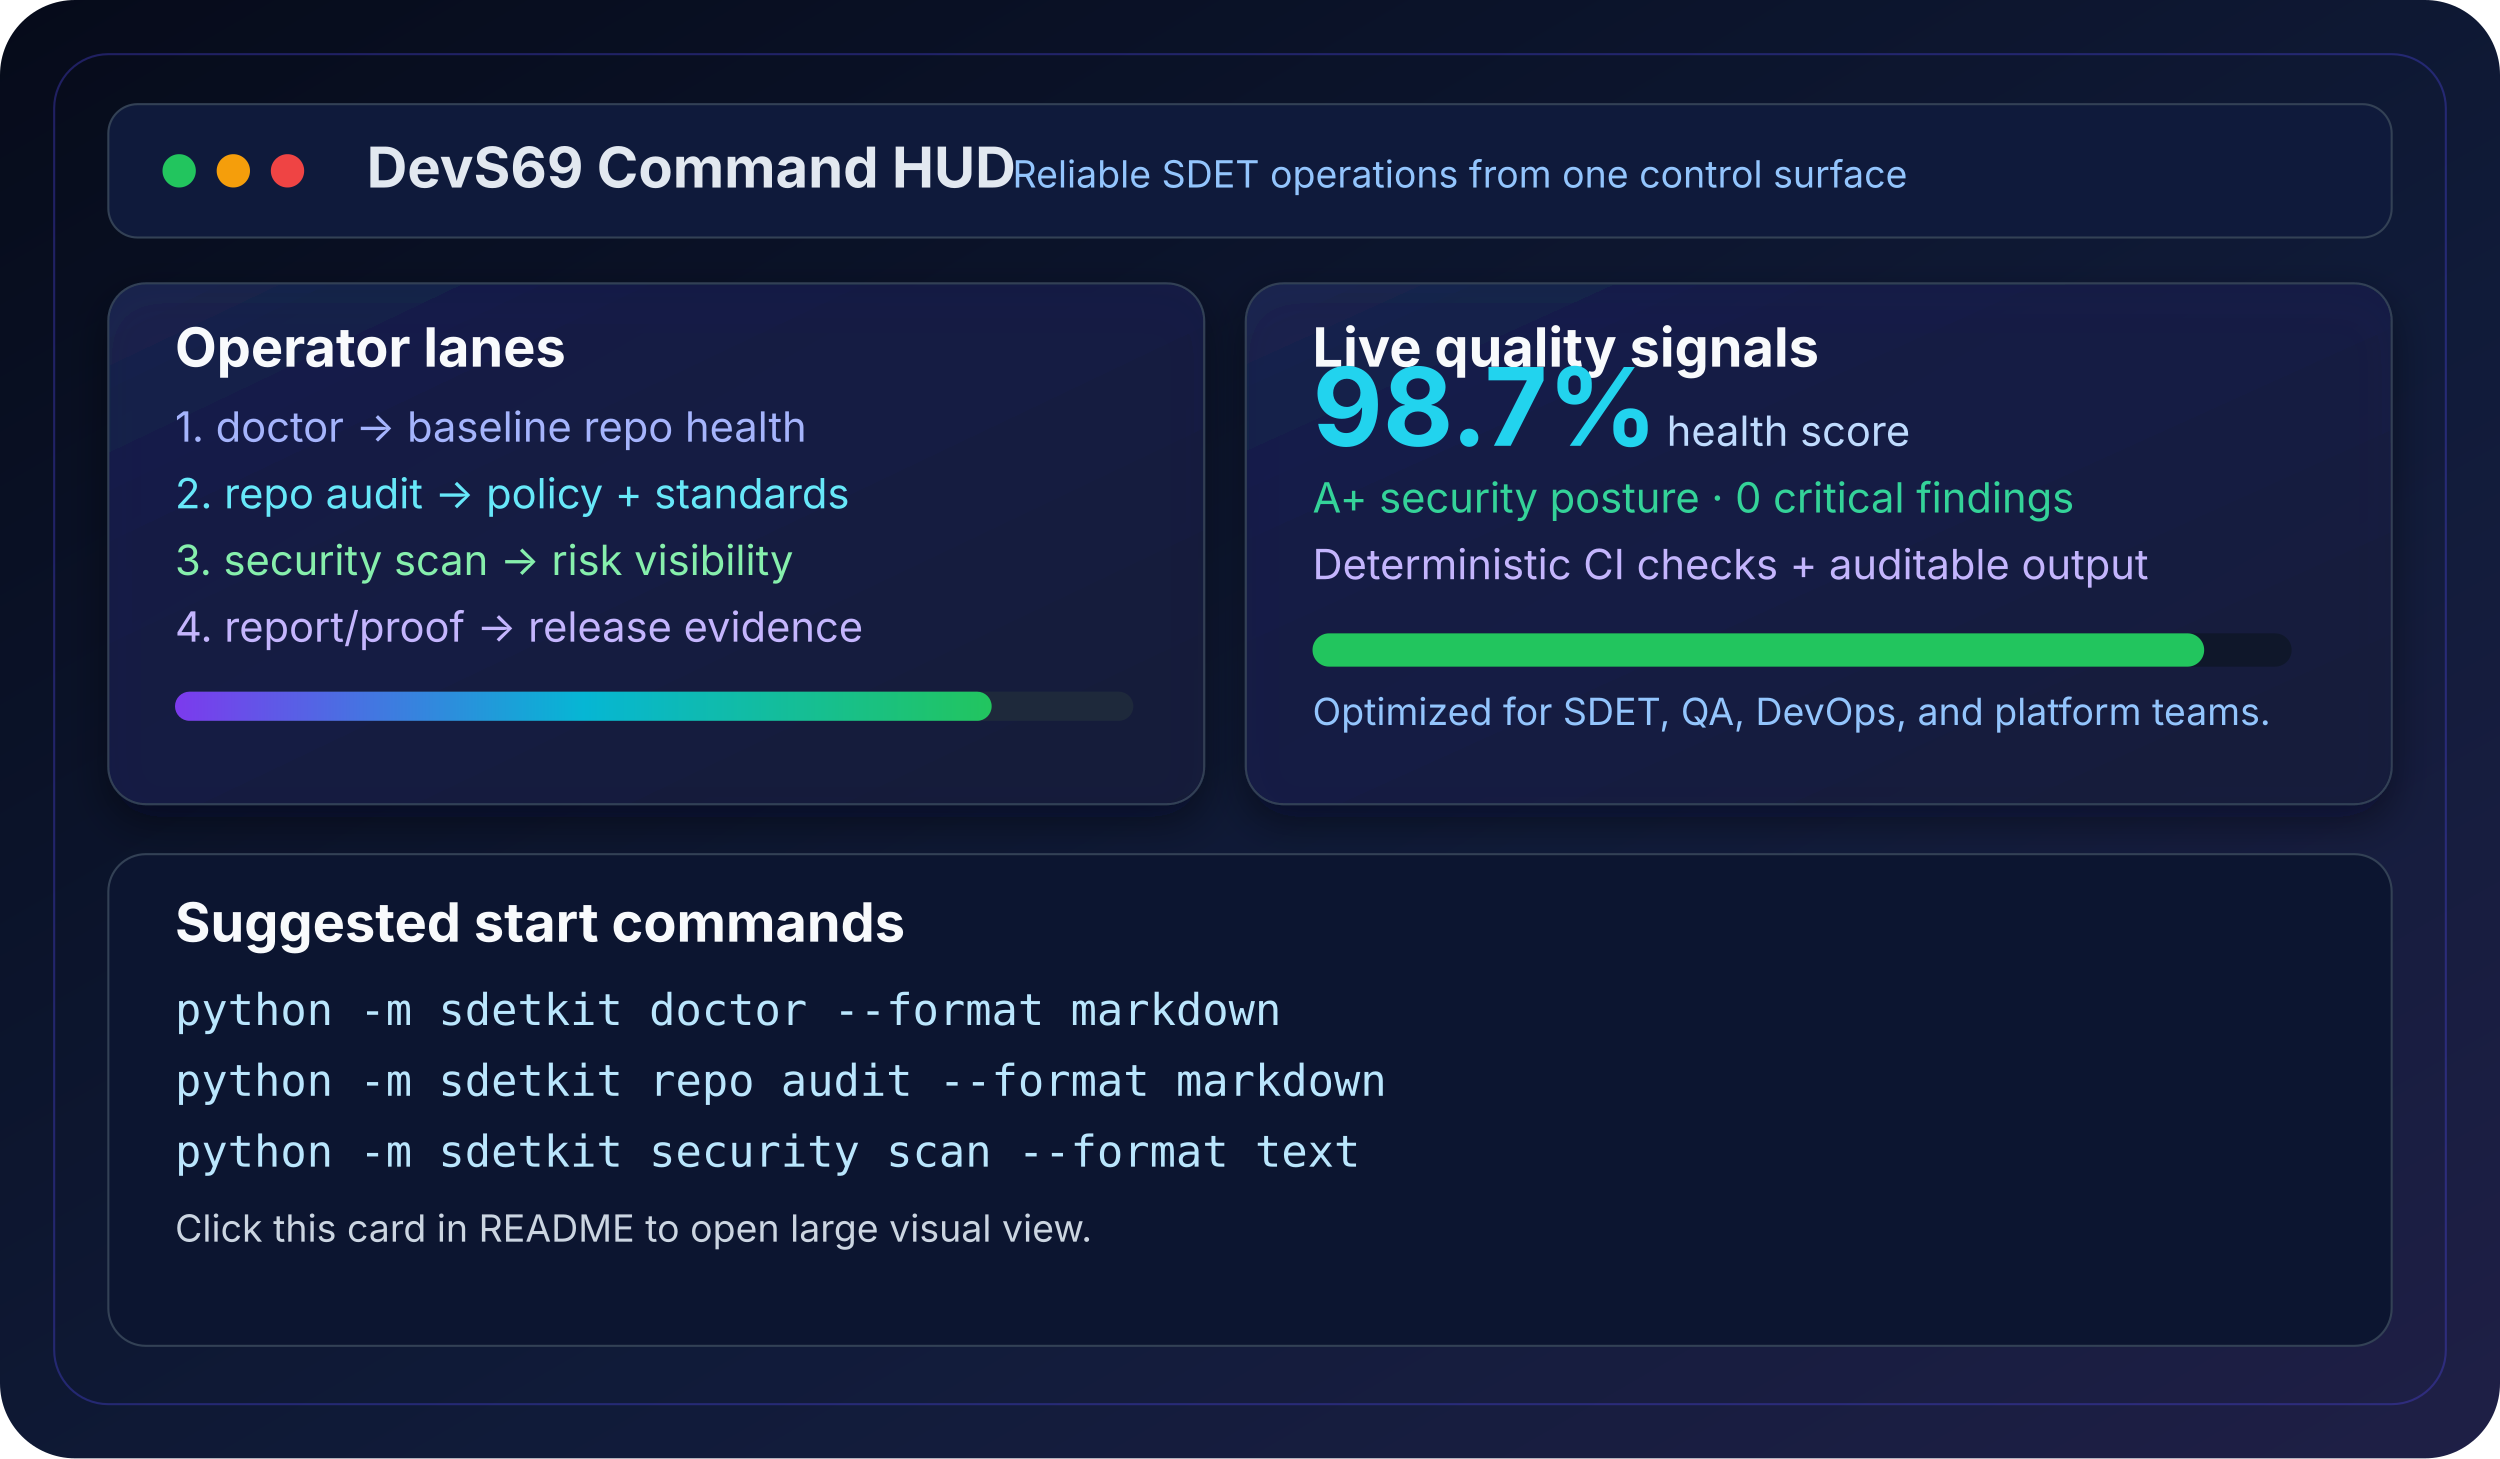
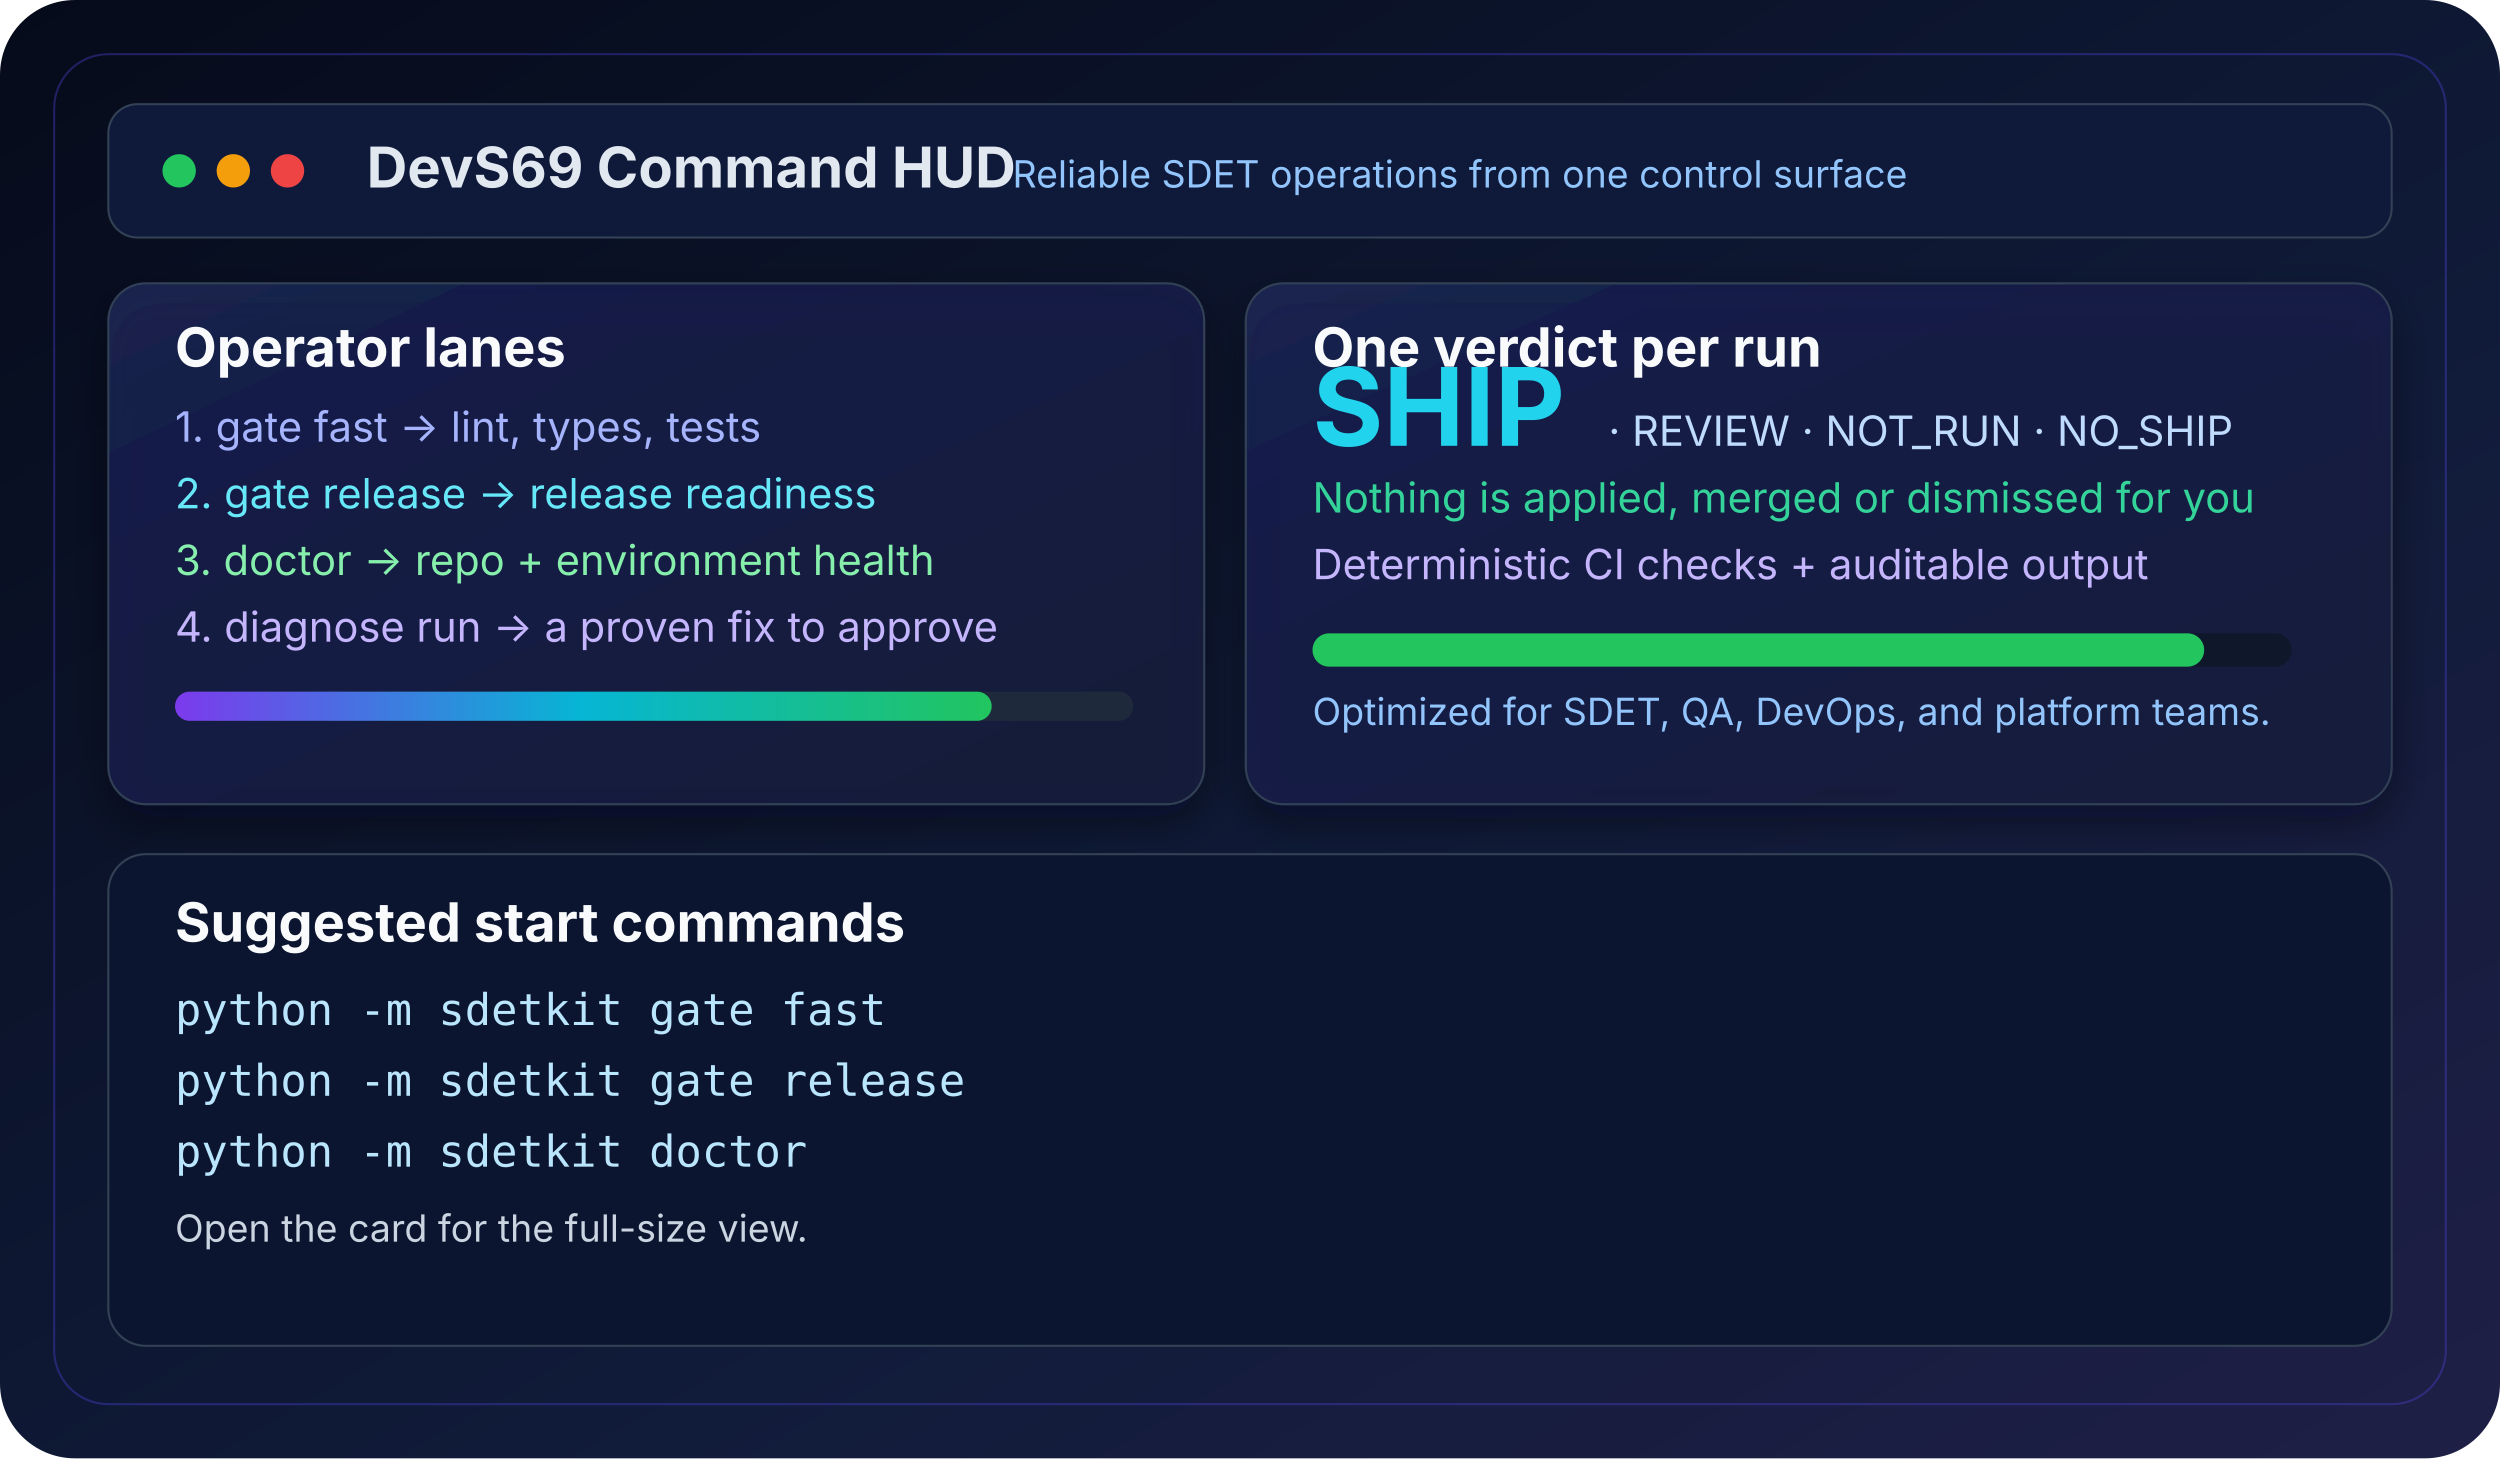
<svg xmlns="http://www.w3.org/2000/svg" width="1200" height="700" viewBox="0 0 1200 700" role="img" aria-labelledby="title desc">
  <defs>
    <linearGradient id="bg" x1="0" y1="0" x2="1" y2="1">
      <stop offset="0%" stop-color="#060b1a" />
      <stop offset="60%" stop-color="#101b39" />
      <stop offset="100%" stop-color="#1f1f46" />
    </linearGradient>
    <linearGradient id="glass" x1="0" y1="0" x2="1" y2="1">
      <stop offset="0%" stop-color="#1a2753" stop-opacity="0.85" />
      <stop offset="100%" stop-color="#111b3b" stop-opacity="0.85" />
    </linearGradient>
    <linearGradient id="accent" x1="0" y1="0" x2="1" y2="0">
      <stop offset="0%" stop-color="#7c3aed" />
      <stop offset="50%" stop-color="#06b6d4" />
      <stop offset="100%" stop-color="#22c55e" />
    </linearGradient>
    <filter id="shadow" x="-20%" y="-20%" width="140%" height="140%">
      <feDropShadow dx="0" dy="8" stdDeviation="10" flood-color="#020617" flood-opacity="0.5" />
    </filter>
  </defs>
  <rect width="1200" height="700" rx="36" fill="url(#bg)" />
  <rect x="26" y="26" width="1148" height="648" rx="26" fill="none" stroke="#4f46e5" stroke-opacity="0.35" />
  <rect x="52" y="50" width="1096" height="64" rx="14" fill="#0f1a3b" stroke="#334155" />
  <circle cx="86" cy="82" r="8" fill="#22c55e" />
  <circle cx="112" cy="82" r="8" fill="#f59e0b" />
  <circle cx="138" cy="82" r="8" fill="#ef4444" />
  <text x="176" y="90" fill="#e2e8f0" font-size="27" font-family="Inter, Segoe UI, Arial" font-weight="700">DevS69 Command HUD</text>
  <text x="486" y="90" fill="#93c5fd" font-size="18" font-family="Inter, Segoe UI, Arial">Reliable SDET operations from one control surface</text>
  <rect x="52" y="136" width="526" height="250" rx="18" fill="url(#glass)" stroke="#334155" filter="url(#shadow)" />
  <text x="84" y="176" fill="#f8fafc" font-size="26" font-family="Inter, Segoe UI, Arial" font-weight="700">Operator lanes</text>
-   <text x="84" y="212" fill="#a5b4fc" font-size="20" font-family="Inter, Segoe UI, Arial">1. doctor → baseline repo health</text>
-   <text x="84" y="244" fill="#67e8f9" font-size="20" font-family="Inter, Segoe UI, Arial">2. repo audit → policy + standards</text>
-   <text x="84" y="276" fill="#86efac" font-size="20" font-family="Inter, Segoe UI, Arial">3. security scan → risk visibility</text>
-   <text x="84" y="308" fill="#c4b5fd" font-size="20" font-family="Inter, Segoe UI, Arial">4. report/proof → release evidence</text>
+   <text x="84" y="212" fill="#a5b4fc" font-size="20" font-family="Inter, Segoe UI, Arial">1. gate fast → lint, types, tests</text>
+   <text x="84" y="244" fill="#67e8f9" font-size="20" font-family="Inter, Segoe UI, Arial">2. gate release → release readiness</text>
+   <text x="84" y="276" fill="#86efac" font-size="20" font-family="Inter, Segoe UI, Arial">3. doctor → repo + environment health</text>
+   <text x="84" y="308" fill="#c4b5fd" font-size="20" font-family="Inter, Segoe UI, Arial">4. diagnose run → a proven fix to approve</text>
  <rect x="84" y="332" width="460" height="14" rx="7" fill="#1e293b" />
  <rect x="84" y="332" width="392" height="14" rx="7" fill="url(#accent)" />
  <rect x="598" y="136" width="550" height="250" rx="18" fill="url(#glass)" stroke="#334155" filter="url(#shadow)" />
-   <text x="630" y="176" fill="#f8fafc" font-size="26" font-family="Inter, Segoe UI, Arial" font-weight="700">Live quality signals</text>
-   <text x="630" y="214" fill="#22d3ee" font-size="52" font-family="Inter, Segoe UI, Arial" font-weight="700">98.7%</text>
-   <text x="800" y="214" fill="#bfdbfe" font-size="20" font-family="Inter, Segoe UI, Arial">health score</text>
-   <text x="630" y="246" fill="#34d399" font-size="20" font-family="Inter, Segoe UI, Arial">A+ security posture · 0 critical findings</text>
+   <text x="630" y="176" fill="#f8fafc" font-size="26" font-family="Inter, Segoe UI, Arial" font-weight="700">One verdict per run</text>
+   <text x="630" y="214" fill="#22d3ee" font-size="52" font-family="Inter, Segoe UI, Arial" font-weight="700">SHIP</text>
+   <text x="772" y="214" fill="#bfdbfe" font-size="20" font-family="Inter, Segoe UI, Arial">· REVIEW · NOT_RUN · NO_SHIP</text>
+   <text x="630" y="246" fill="#34d399" font-size="20" font-family="Inter, Segoe UI, Arial">Nothing is applied, merged or dismissed for you</text>
  <text x="630" y="278" fill="#c4b5fd" font-size="20" font-family="Inter, Segoe UI, Arial">Deterministic CI checks + auditable output</text>
  <rect x="630" y="304" width="470" height="16" rx="8" fill="#0f172a" />
  <rect x="630" y="304" width="428" height="16" rx="8" fill="#22c55e" />
  <text x="630" y="348" fill="#93c5fd" font-size="18" font-family="Inter, Segoe UI, Arial">Optimized for SDET, QA, DevOps, and platform teams.</text>
  <rect x="52" y="410" width="1096" height="236" rx="18" fill="#0c1530" stroke="#334155" />
  <text x="84" y="452" fill="#f8fafc" font-size="26" font-family="Inter, Segoe UI, Arial" font-weight="700">Suggested start commands</text>
-   <text x="84" y="492" fill="#bae6fd" font-size="21" font-family="JetBrains Mono, Consolas, monospace">python -m sdetkit doctor --format markdown</text>
-   <text x="84" y="526" fill="#bae6fd" font-size="21" font-family="JetBrains Mono, Consolas, monospace">python -m sdetkit repo audit --format markdown</text>
-   <text x="84" y="560" fill="#bae6fd" font-size="21" font-family="JetBrains Mono, Consolas, monospace">python -m sdetkit security scan --format text</text>
-   <text x="84" y="596" fill="#cbd5e1" font-size="18" font-family="Inter, Segoe UI, Arial">Click this card in README to open large visual view.</text>
+   <text x="84" y="492" fill="#bae6fd" font-size="21" font-family="JetBrains Mono, Consolas, monospace">python -m sdetkit gate fast</text>
+   <text x="84" y="526" fill="#bae6fd" font-size="21" font-family="JetBrains Mono, Consolas, monospace">python -m sdetkit gate release</text>
+   <text x="84" y="560" fill="#bae6fd" font-size="21" font-family="JetBrains Mono, Consolas, monospace">python -m sdetkit doctor</text>
+   <text x="84" y="596" fill="#cbd5e1" font-size="18" font-family="Inter, Segoe UI, Arial">Open the card for the full-size view.</text>
</svg>
